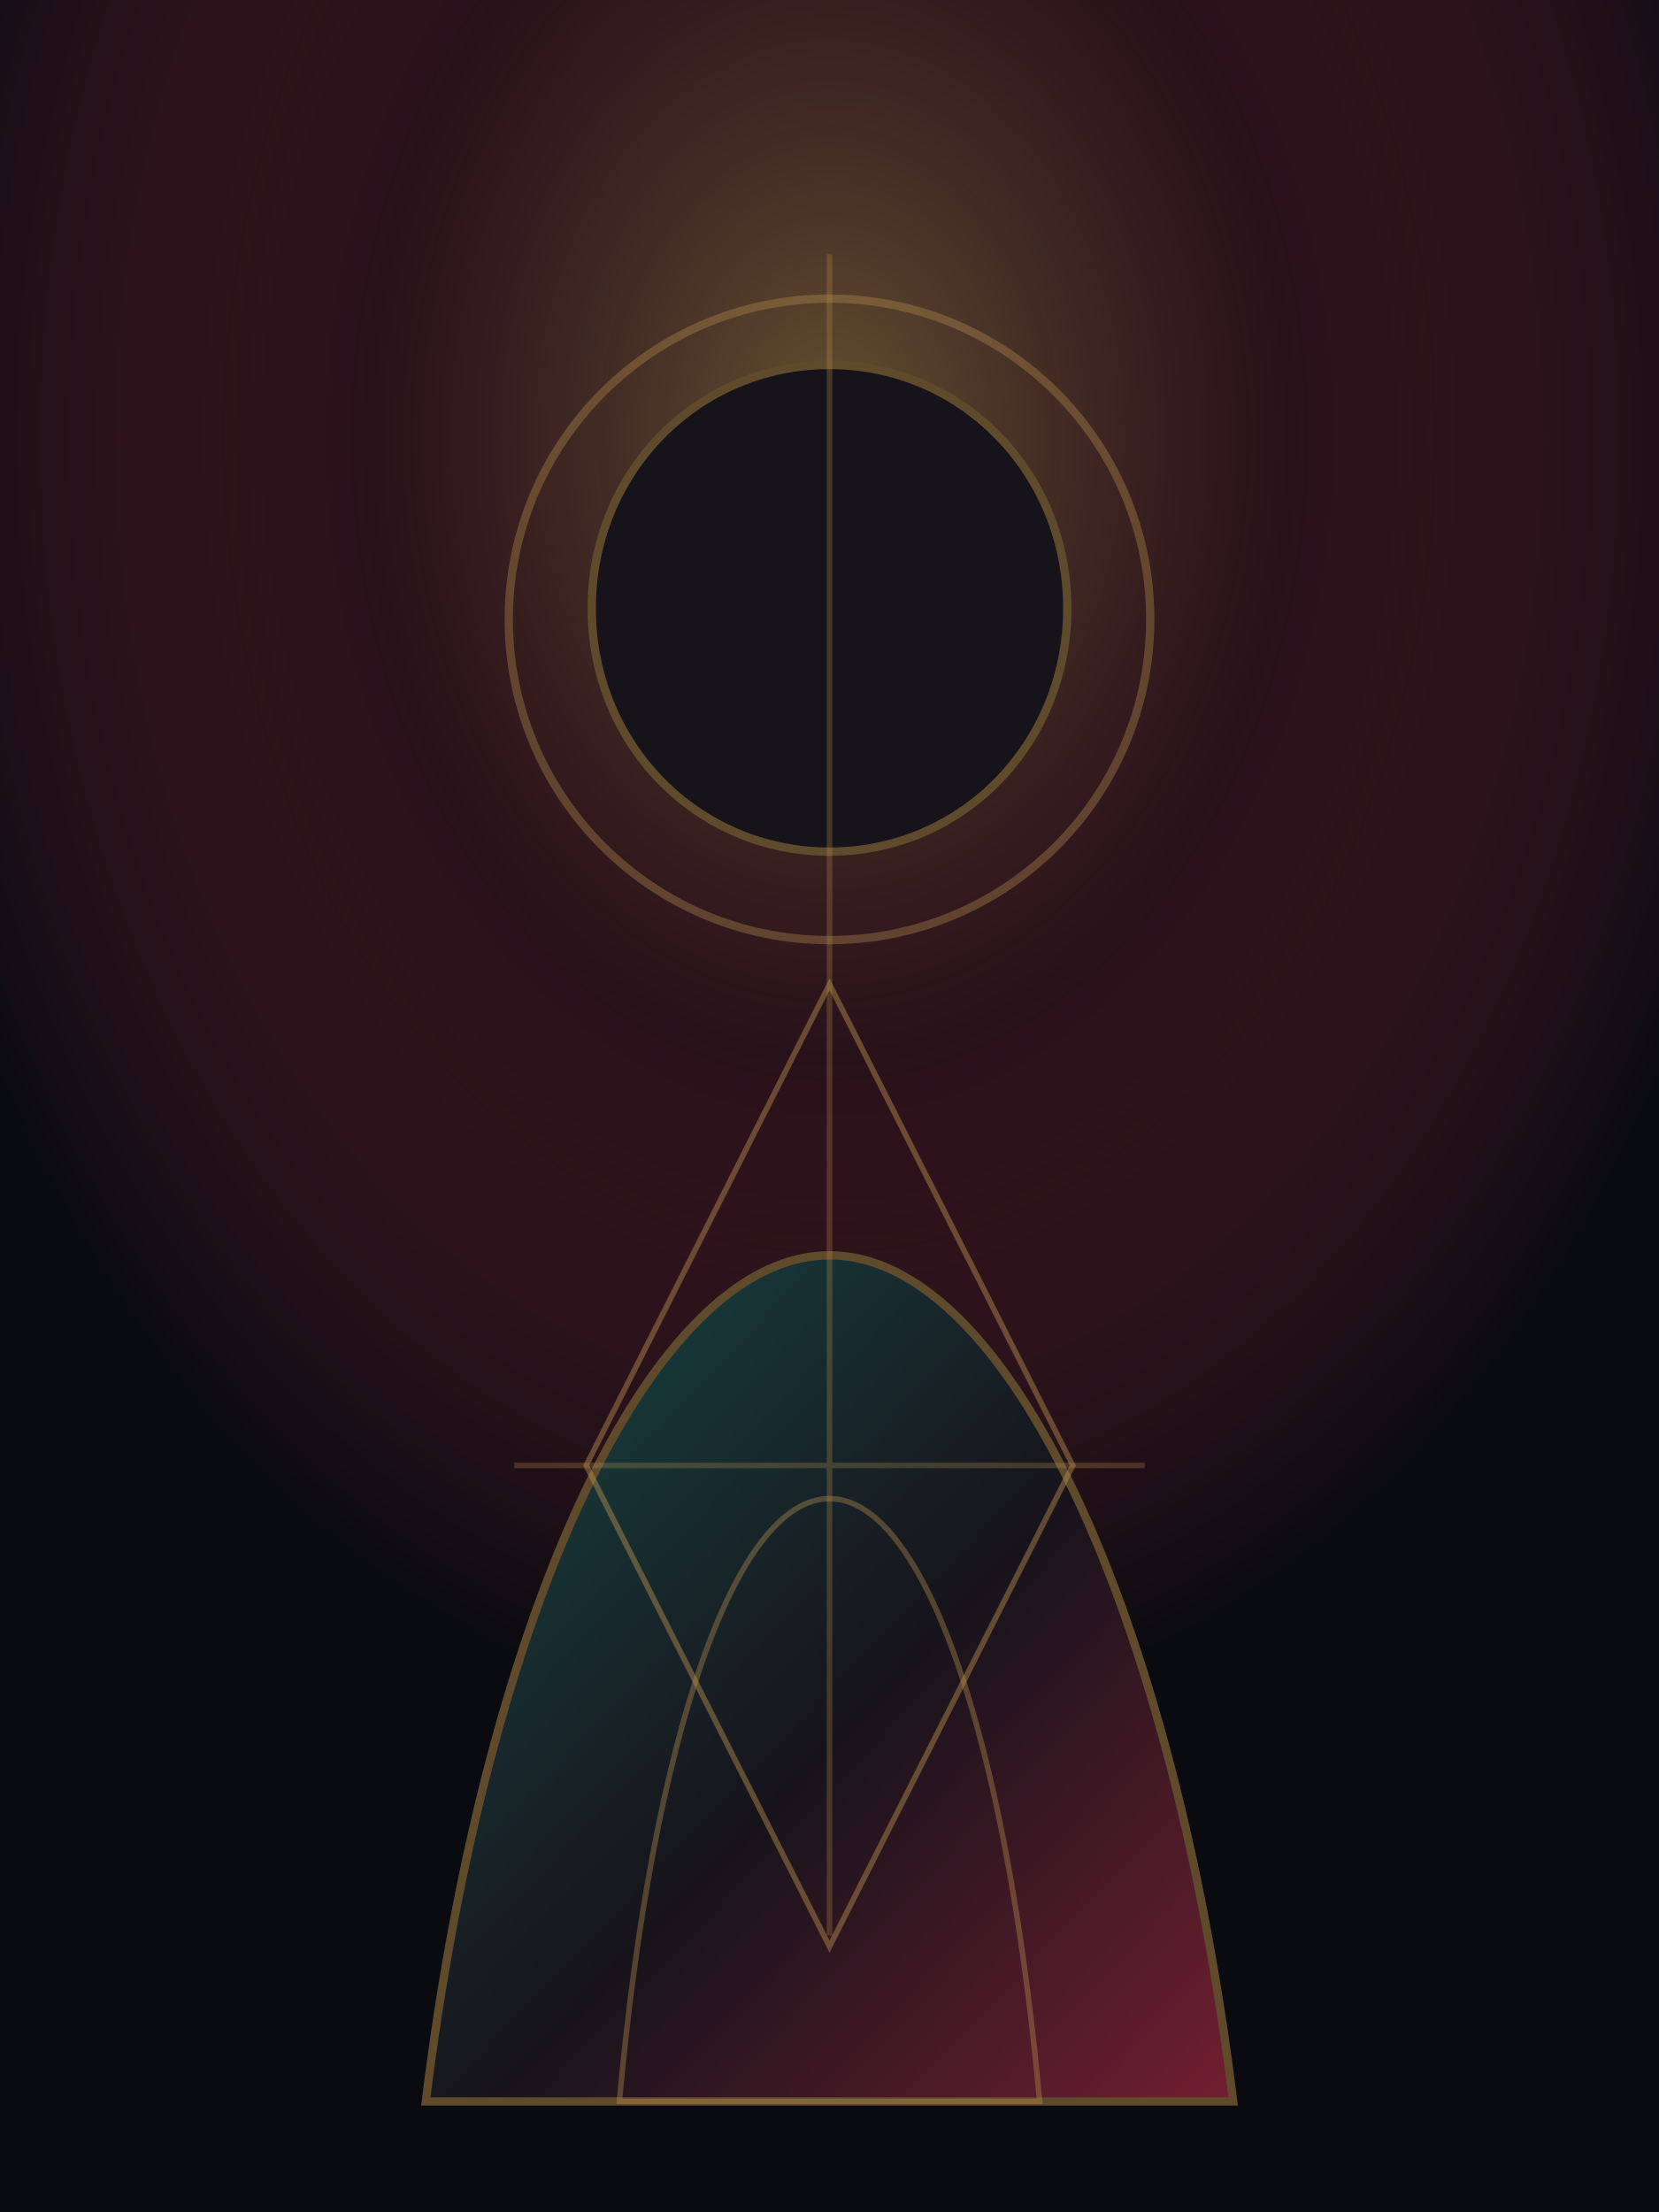
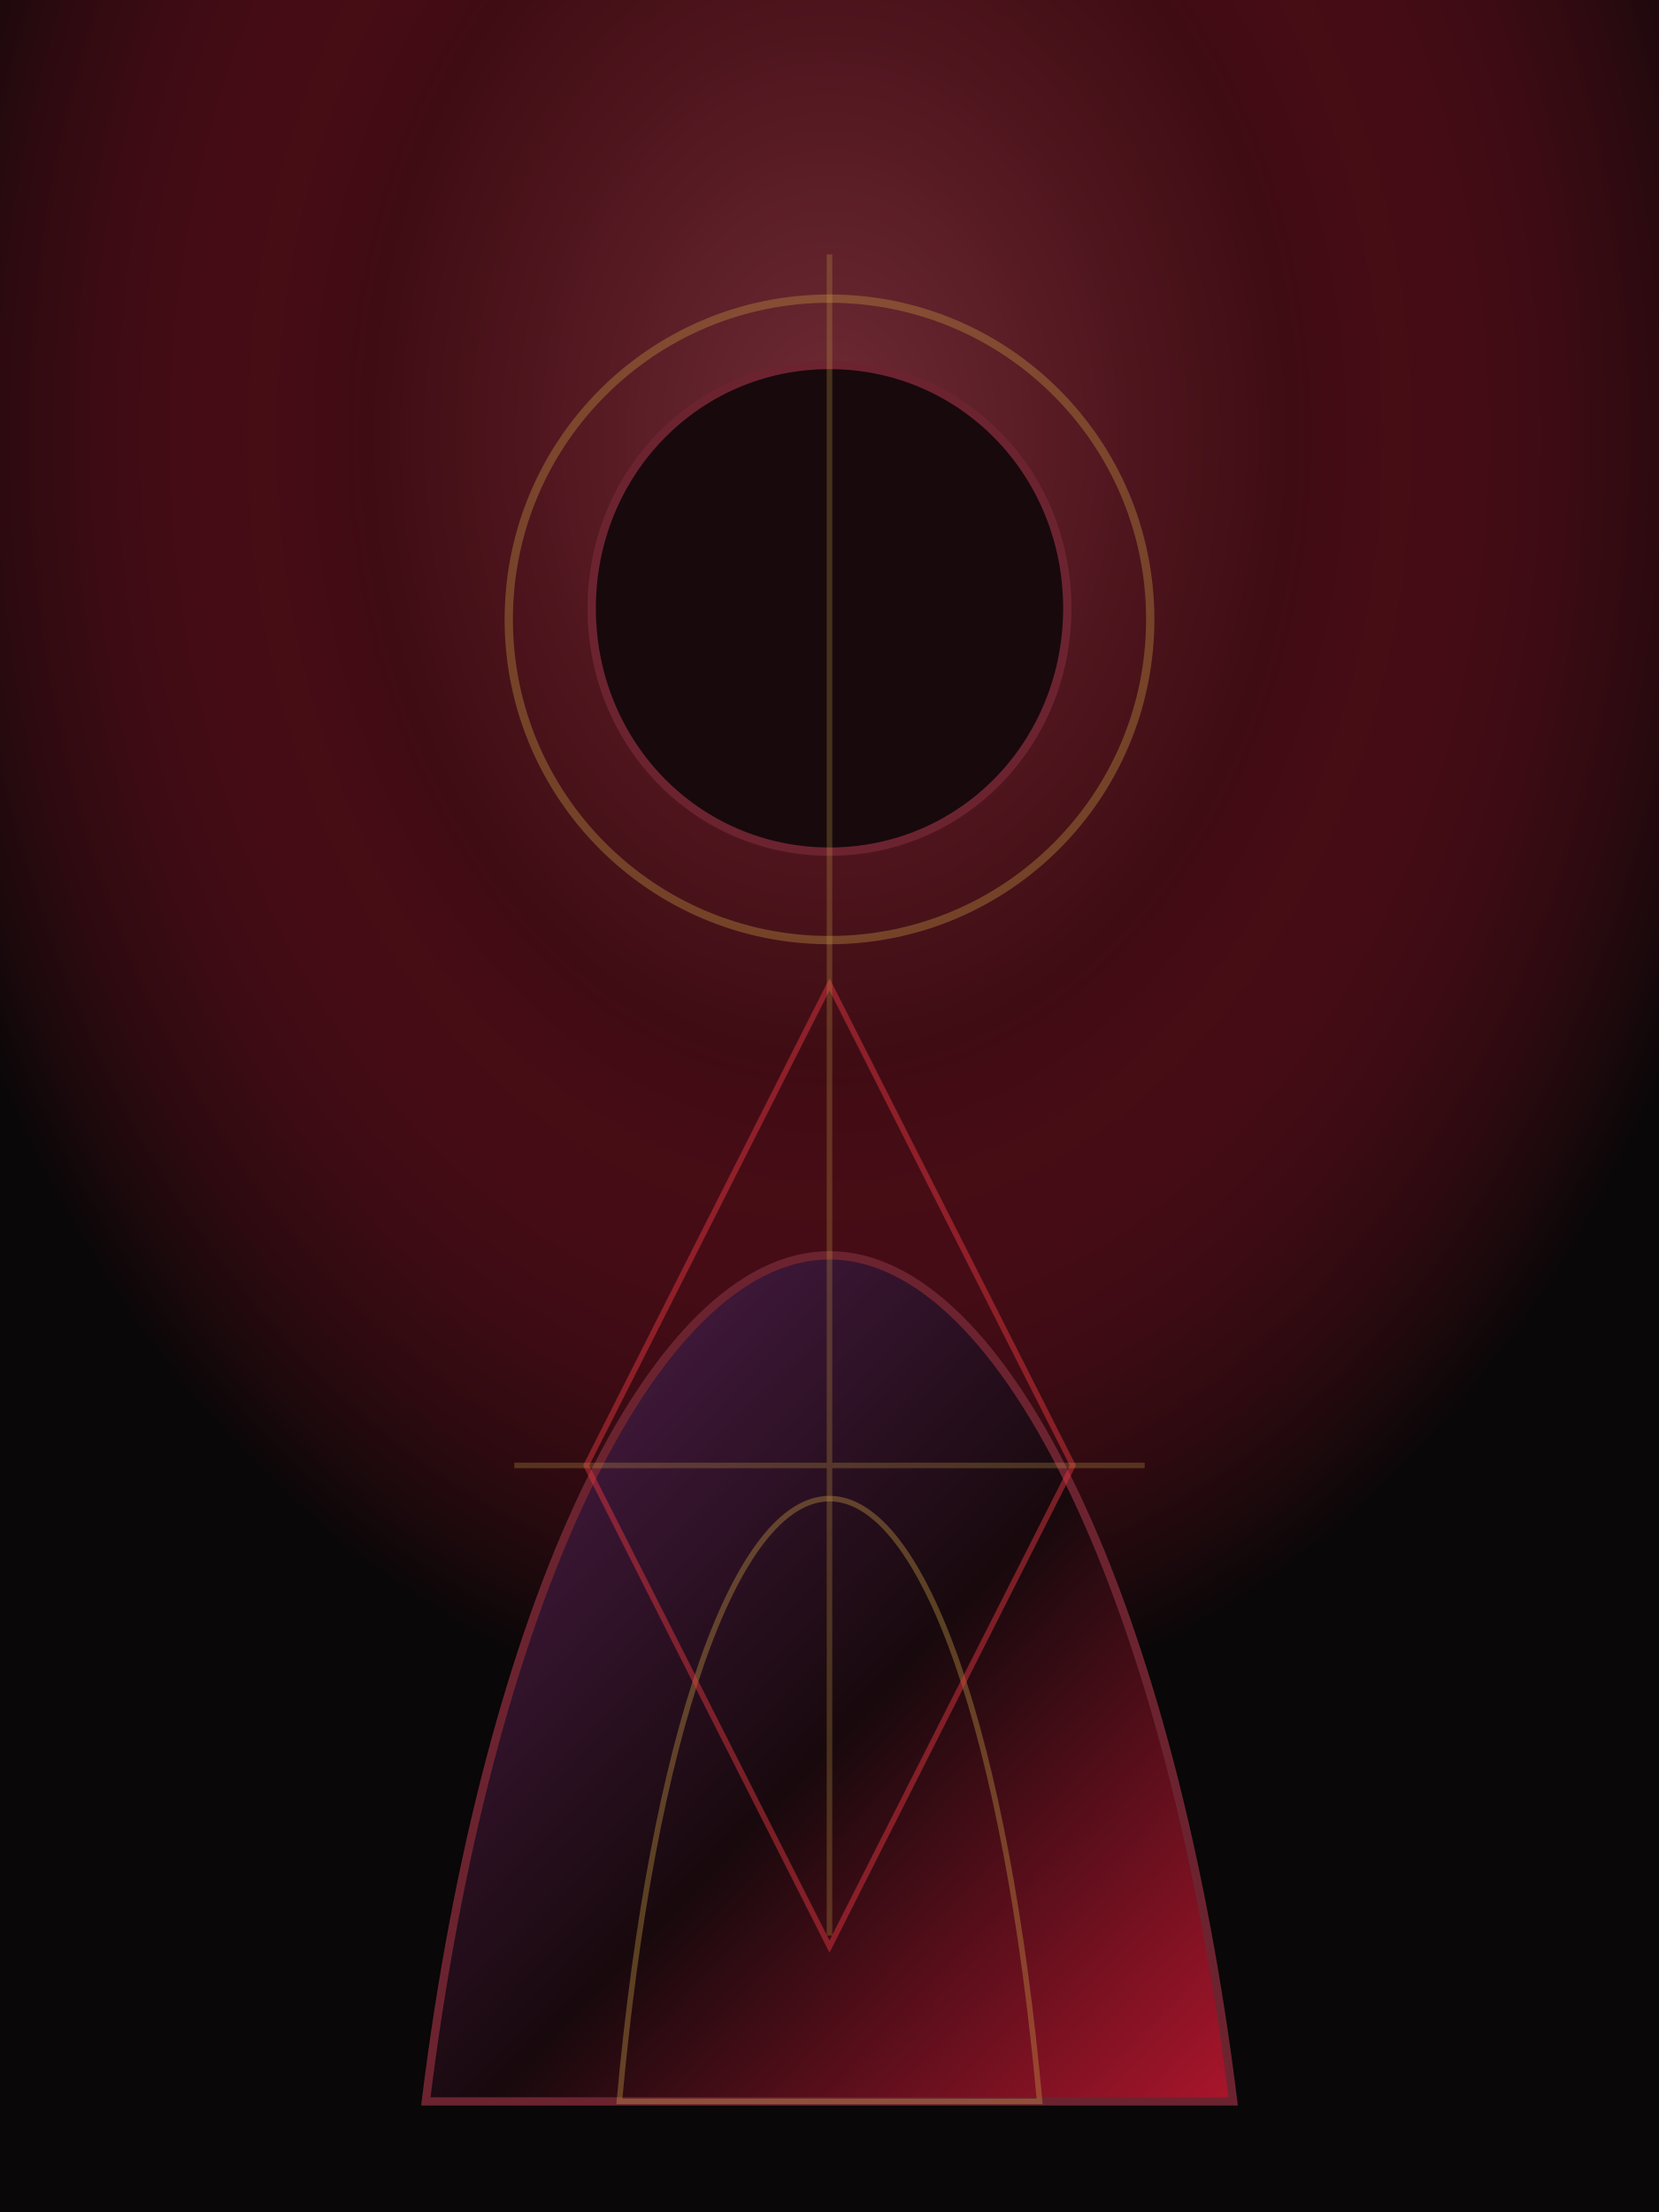
<svg xmlns="http://www.w3.org/2000/svg" viewBox="0 0 600 800" role="img" aria-labelledby="title desc">
  <defs>
    <radialGradient id="halo" cx="50%" cy="20%" r="58%">
-       <stop offset="0" stop-color="#B8924F" stop-opacity=".52" />
-       <stop offset=".48" stop-color="#711F30" stop-opacity=".3" />
-       <stop offset="1" stop-color="#090B10" />
+       <stop offset="0" stop-color="#FF6073" stop-opacity=".42" />
+       <stop offset=".48" stop-color="#A9152B" stop-opacity=".34" />
+       <stop offset="1" stop-color="#090708" />
    </radialGradient>
    <linearGradient id="robe" x1="0" x2="1" y1="0" y2="1">
-       <stop offset="0" stop-color="#174B48" />
-       <stop offset=".54" stop-color="#17131B" />
-       <stop offset="1" stop-color="#711F30" />
+       <stop offset="0" stop-color="#542052" />
+       <stop offset=".54" stop-color="#18090D" />
+       <stop offset="1" stop-color="#A9152B" />
    </linearGradient>
  </defs>
-   <rect width="600" height="800" fill="#090B10" />
+   <rect width="600" height="800" fill="#090708" />
  <rect width="600" height="800" fill="url(#halo)" />
-   <circle cx="300" cy="224" r="116" fill="none" stroke="#B8924F" stroke-opacity=".36" stroke-width="3" />
-   <circle cx="300" cy="224" r="74" fill="#E8DFCF" opacity=".1" />
-   <path d="M300 132c48 0 86 39 86 88s-38 88-86 88-86-39-86-88 38-88 86-88z" fill="#17131B" stroke="#604A2C" stroke-width="3" />
-   <path d="M154 760c22-178 82-306 146-306s124 128 146 306z" fill="url(#robe)" stroke="#604A2C" stroke-width="3" />
-   <path d="M224 760c12-132 42-218 76-218s64 86 76 218z" fill="none" stroke="#B8924F" stroke-opacity=".38" stroke-width="2" />
-   <path d="M300 356l88 174-88 174-88-174z" fill="none" stroke="#B8924F" stroke-opacity=".45" stroke-width="2" />
-   <path d="M300 92v608M186 530h228" stroke="#B8924F" stroke-opacity=".28" stroke-width="2" />
+   <circle cx="300" cy="224" r="116" fill="none" stroke="#C79A45" stroke-opacity=".36" stroke-width="3" />
+   <circle cx="300" cy="224" r="74" fill="#F4E9E6" opacity=".1" />
+   <path d="M300 132c48 0 86 39 86 88s-38 88-86 88-86-39-86-88 38-88 86-88z" fill="#18090D" stroke="#6C2330" stroke-width="3" />
+   <path d="M154 760c22-178 82-306 146-306s124 128 146 306z" fill="url(#robe)" stroke="#6C2330" stroke-width="3" />
+   <path d="M224 760c12-132 42-218 76-218s64 86 76 218z" fill="none" stroke="#C79A45" stroke-opacity=".38" stroke-width="2" />
+   <path d="M300 356l88 174-88 174-88-174z" fill="none" stroke="#E0353F" stroke-opacity=".48" stroke-width="2" />
+   <path d="M300 92v608M186 530h228" stroke="#C79A45" stroke-opacity=".28" stroke-width="2" />
</svg>
